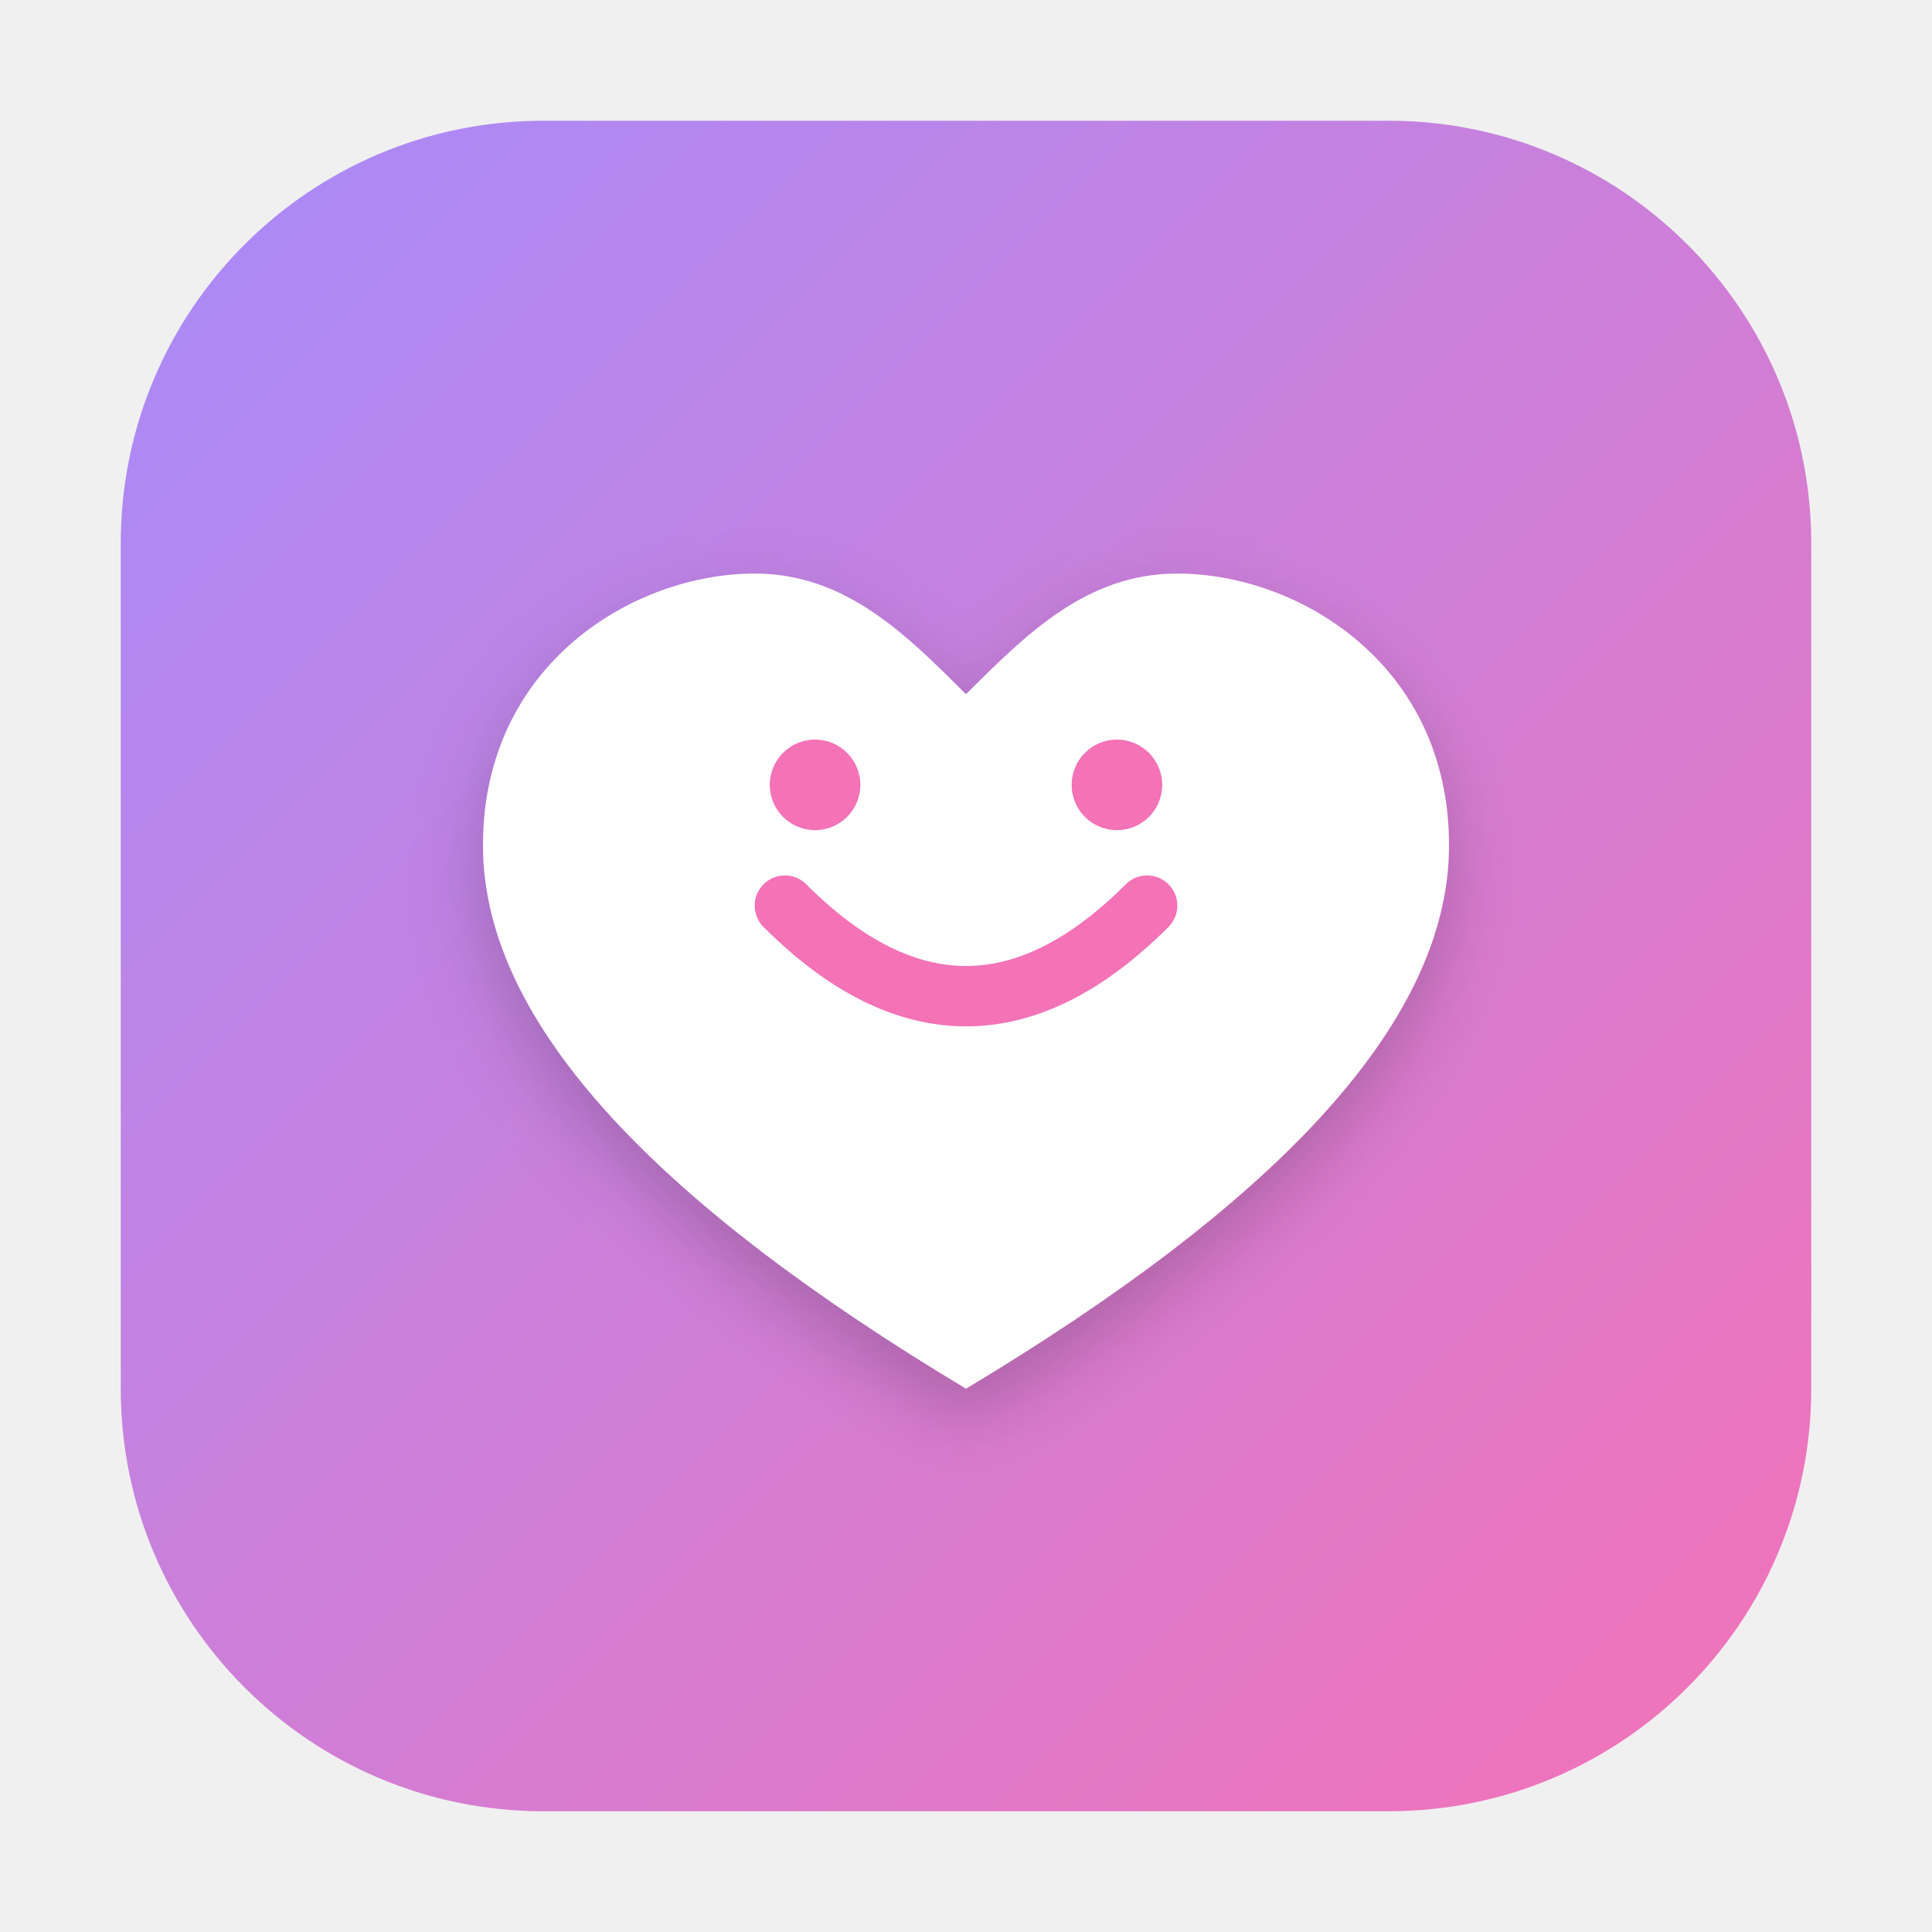
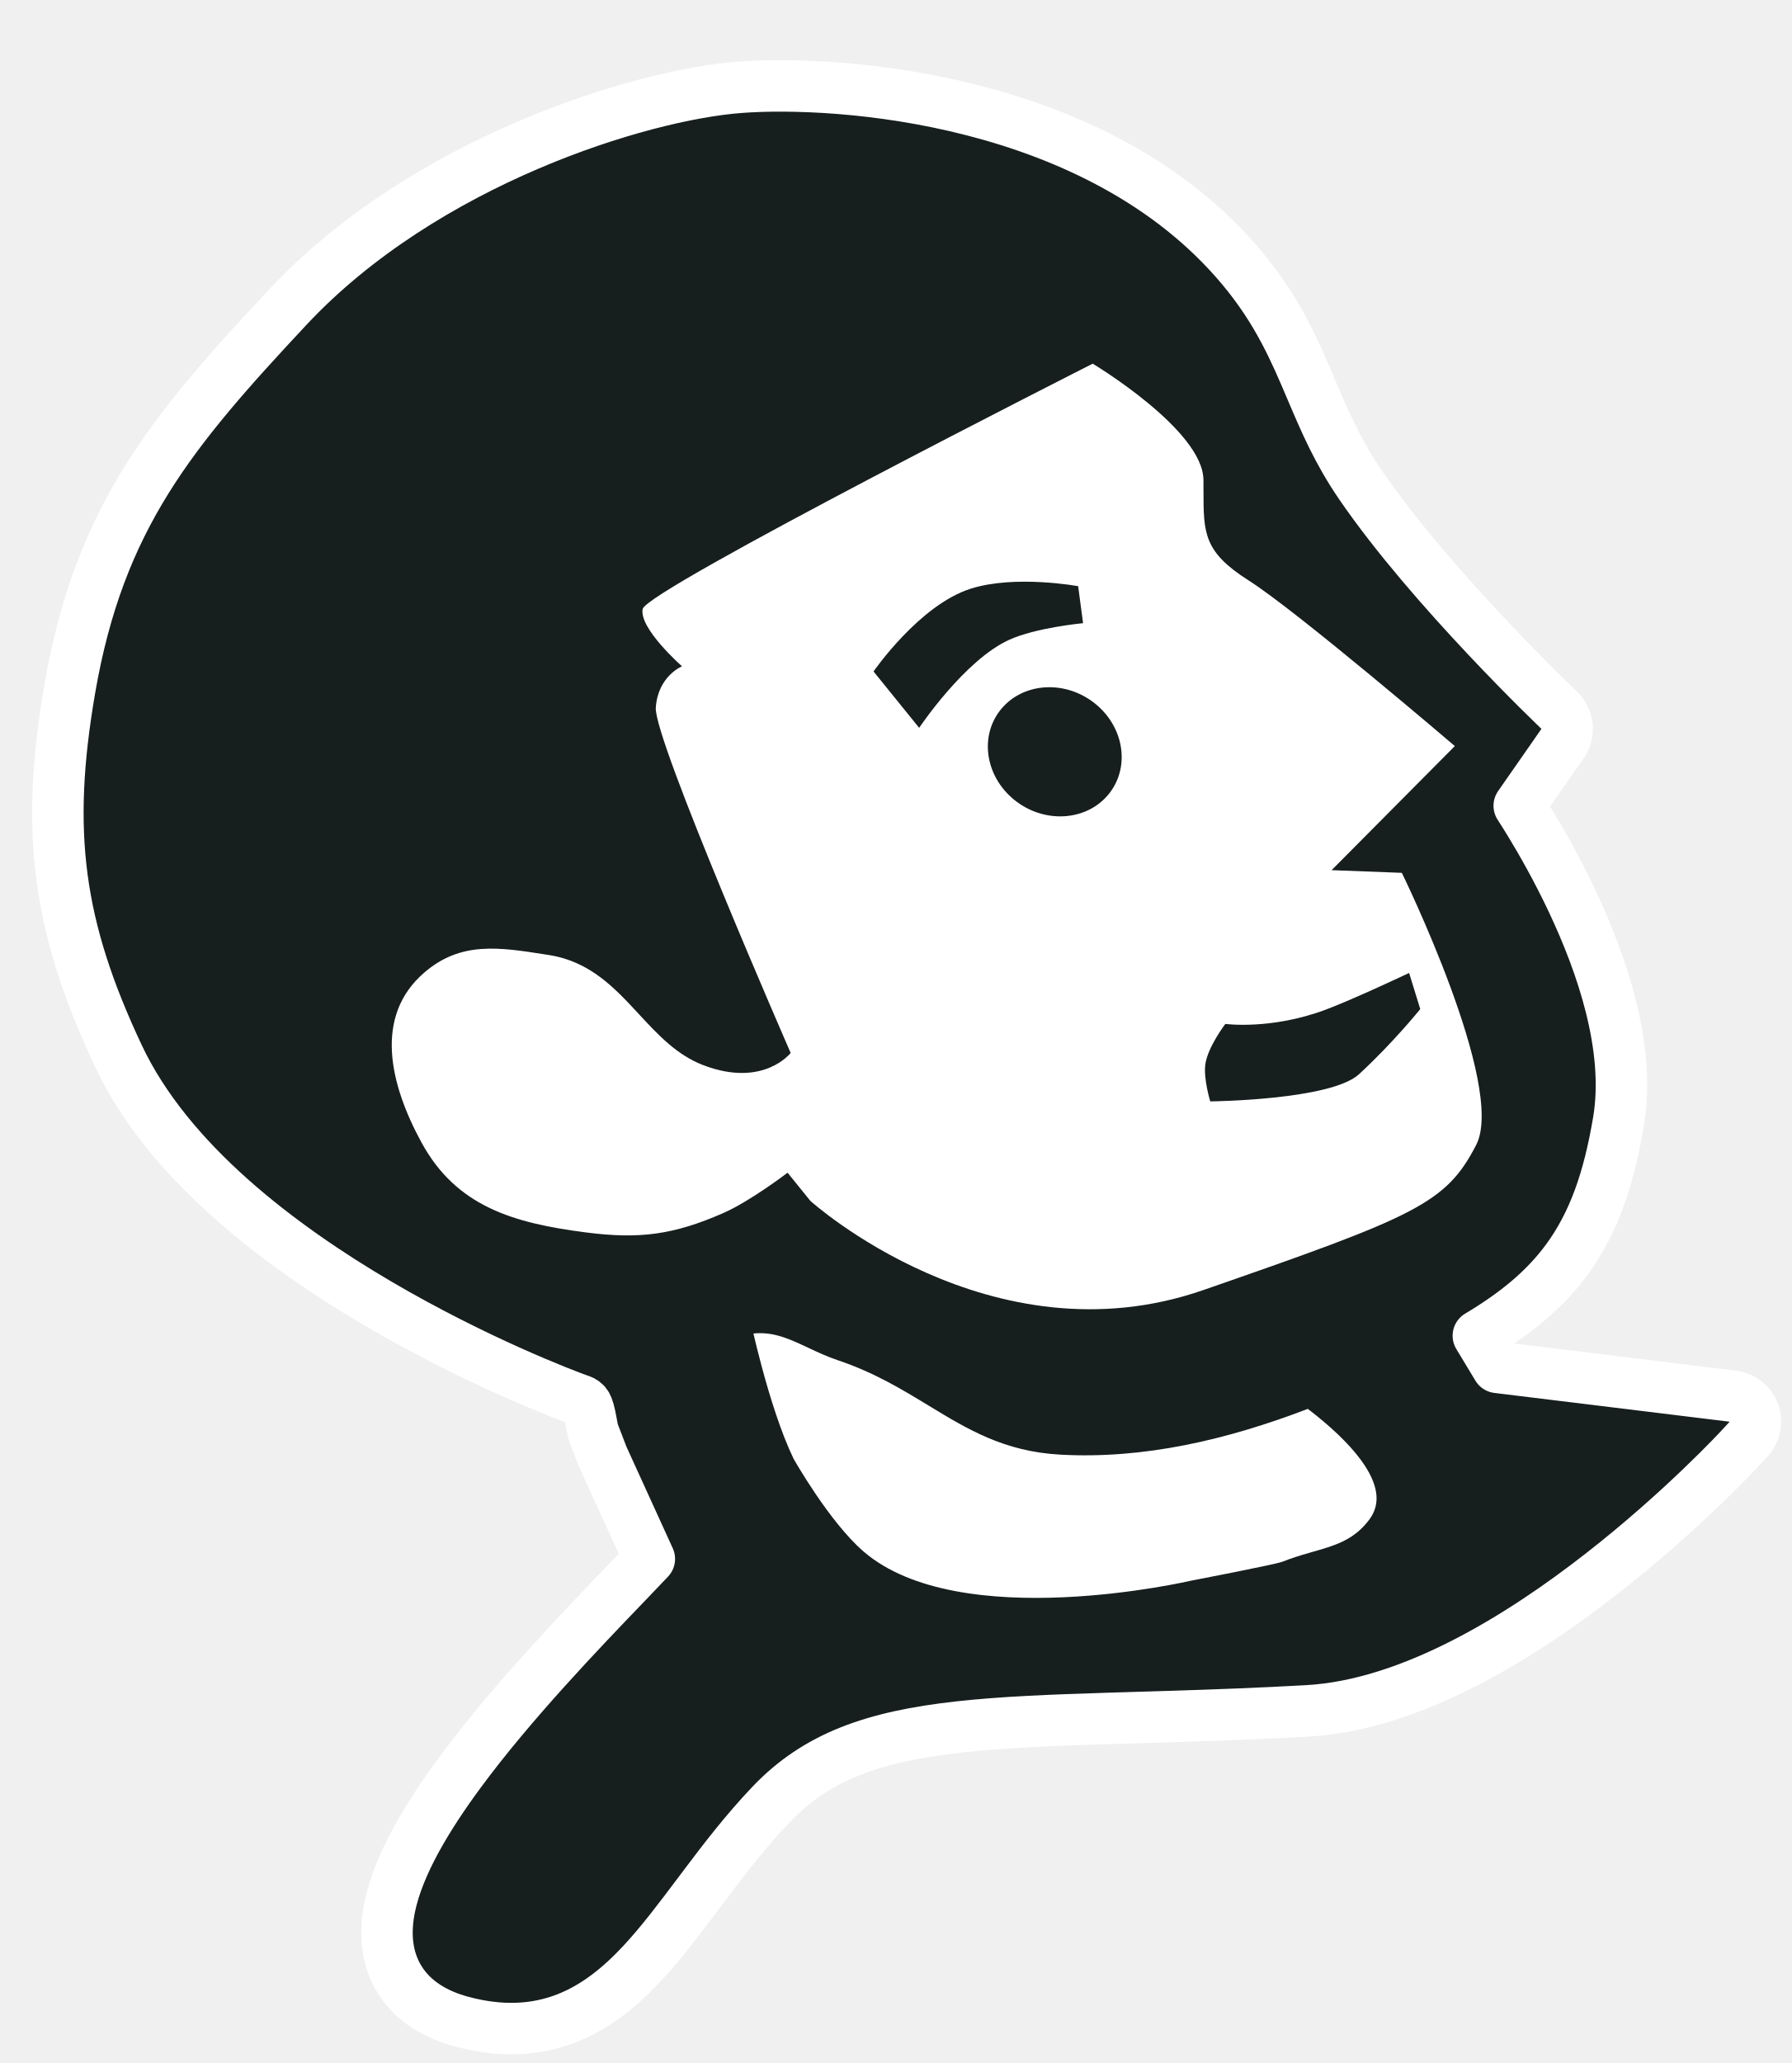
- <svg xmlns="http://www.w3.org/2000/svg" width="64" height="64" viewBox="0 0 64 64" role="img" aria-label="Cute favicon">
-   <defs>
-     <linearGradient id="g" x1="0" y1="0" x2="1" y2="1">
-       <stop offset="0%" stop-color="#a78bfa" />
-       <stop offset="100%" stop-color="#f472b6" />
-     </linearGradient>
-     <filter id="s" x="-20%" y="-20%" width="140%" height="140%">
-       <feDropShadow dx="0" dy="1" stdDeviation="1.2" flood-color="#000" flood-opacity="0.2" />
-     </filter>
-   </defs>
-   <rect x="4" y="4" width="56" height="56" rx="14" fill="url(#g)" />
-   <g transform="translate(32 34)" filter="url(#s)">
-     <path d="M0 12 C -10 6 -16 0 -16 -6 C -16 -12 -11 -15 -7 -15 C -4 -15 -2 -13 0 -11 C 2 -13 4 -15 7 -15 C 11 -15 16 -12 16 -6 C 16 0 10 6 0 12 Z" fill="#fff" />
-     <circle cx="-5" cy="-8" r="1.5" fill="#f472b6" />
-     <circle cx="5" cy="-8" r="1.5" fill="#f472b6" />
-     <path d="M -6 -4 Q 0 2 6 -4" stroke="#f472b6" stroke-width="2" fill="none" stroke-linecap="round" />
-   </g>
+ <svg xmlns="http://www.w3.org/2000/svg" width="132" height="152" viewBox="0 0 132 152" fill="none">
+   <path d="M38.902 10.698C44.995 8.089 50.806 6.707 54.535 6.431C58.192 6.16 64.748 6.346 71.696 8.131C78.638 9.914 86.159 13.343 91.494 19.707C94.183 22.915 95.436 25.886 96.638 28.719C97.629 31.052 98.582 33.286 100.273 35.751C102.885 39.557 106.528 43.694 109.556 46.91C111.062 48.511 112.403 49.87 113.366 50.827C113.847 51.306 114.234 51.683 114.499 51.94C114.631 52.069 114.733 52.168 114.802 52.234C114.836 52.266 114.862 52.291 114.879 52.308C114.887 52.316 114.894 52.321 114.898 52.325C114.9 52.327 114.901 52.328 114.902 52.329L114.903 52.33C115.58 52.973 115.683 54.018 115.145 54.79L111.956 59.368C112.174 59.707 112.434 60.115 112.721 60.587C113.599 62.026 114.754 64.052 115.858 66.396C118.018 70.979 120.188 77.181 119.273 82.626C118.561 86.859 117.449 90.1 115.471 92.798C113.83 95.036 111.679 96.779 108.943 98.415L110.351 100.748L127.71 102.871C128.414 102.957 129.007 103.431 129.249 104.097C129.49 104.764 129.337 105.514 128.854 106.037L128.25 106.691C128.249 106.693 128.248 106.694 128.247 106.696L128.234 106.709L128.23 106.713L128.194 106.752L128.192 106.755C128.177 106.77 128.159 106.789 128.138 106.812C128.111 106.841 128.078 106.876 128.041 106.915C127.909 107.054 127.718 107.254 127.471 107.507C126.978 108.013 126.261 108.733 125.36 109.595C123.561 111.318 121.01 113.627 118.01 115.965C112.133 120.546 104.056 125.624 96.349 126.054C92.874 126.247 89.661 126.366 86.693 126.46L83.807 126.548L83.749 126.55C83.07 126.571 82.405 126.59 81.753 126.61L81.752 126.61C77.477 126.743 73.841 126.888 70.662 127.242C64.344 127.944 60.176 129.433 56.828 132.947C54.981 134.886 53.406 136.933 51.886 138.953C51.742 139.145 51.598 139.336 51.455 139.527L51.454 139.527C50.113 141.312 48.763 143.113 47.343 144.639C45.761 146.338 43.953 147.856 41.722 148.719C39.438 149.602 36.924 149.719 34.087 148.97C32.099 148.444 30.452 147.462 29.458 145.866C28.47 144.279 28.369 142.474 28.664 140.801L28.722 140.498C29.37 137.354 31.503 133.837 33.904 130.582C37.7 125.436 42.809 120.12 46.2 116.591L46.2 116.591L46.205 116.586C46.819 115.947 47.37 115.368 47.852 114.86L44.433 107.362C44.417 107.327 44.402 107.291 44.388 107.255L43.757 105.61C43.719 105.511 43.689 105.409 43.668 105.305C43.576 104.845 43.554 104.672 43.478 104.317C43.418 104.034 43.362 103.836 43.3 103.683C43.213 103.469 43.122 103.342 42.901 103.224C41.432 102.711 34.958 100.207 27.92 96.081C20.659 91.825 12.41 85.626 8.734 77.817C6.509 73.091 5.139 68.948 4.571 64.64C4.003 60.334 4.249 55.964 5.134 50.801C7.308 38.121 12.689 31.748 21.194 22.645C26.265 17.219 32.8 13.311 38.902 10.698Z" fill="#171E1E" stroke="white" stroke-width="3.791" stroke-linejoin="round" />
+   <path d="M96.378 103.804C96.772 104.106 97.167 104.422 97.553 104.749C98.964 105.943 100.222 107.257 100.906 108.539C101.583 109.809 101.663 110.964 100.894 111.979C100.103 113.025 99.21 113.525 98.169 113.897C97.722 114.057 97.257 114.19 96.753 114.334L96.753 114.334C96.657 114.362 96.56 114.39 96.461 114.418C95.85 114.594 95.194 114.792 94.506 115.066C93.99 115.271 87.783 116.46 87.783 116.46C87.783 116.46 70.729 120.447 63.625 114.303C61.096 112.116 58.481 107.48 58.481 107.48C57.554 105.562 56.74 102.936 56.156 100.77C55.893 99.795 55.678 98.919 55.521 98.252C57.001 98.098 58.204 98.664 59.551 99.298L59.551 99.298C60.23 99.617 60.945 99.953 61.75 100.224C64.413 101.118 66.468 102.368 68.434 103.563L68.434 103.563C71.312 105.313 73.999 106.946 78.122 107.176C84.29 107.52 90.421 106.087 96.378 103.804Z" fill="white" />
+   <path fill-rule="evenodd" clip-rule="evenodd" d="M59.718 88.48C59.718 88.48 73.019 100.491 88.677 95.051C104.334 89.612 106.551 88.684 108.783 84.36C111.016 80.036 103.305 64.31 103.305 64.31L98.13 64.112L107.21 54.97C107.21 54.97 95.59 45.036 92.011 42.763C88.691 40.654 88.69 39.274 88.688 36.133C88.688 35.888 88.688 35.633 88.686 35.365C88.661 31.667 80.524 26.796 80.524 26.796C80.524 26.796 47.637 43.447 47.359 44.874C47.081 46.301 50.261 49.093 50.261 49.093C50.261 49.093 48.484 49.806 48.327 52.141C48.17 54.477 58.267 77.579 58.267 77.579C58.267 77.579 56.272 80.173 51.834 78.483C49.88 77.739 48.493 76.242 47.089 74.726C45.305 72.799 43.493 70.844 40.456 70.366C40.383 70.355 40.31 70.343 40.237 70.332C36.769 69.785 33.955 69.342 31.267 71.658C27.523 74.885 28.725 79.895 31.062 84.179C33.631 88.887 37.801 90.111 43.178 90.804C47.121 91.312 49.63 90.982 53.286 89.384C55.294 88.506 58.038 86.403 58.038 86.403L59.718 88.48ZM67.736 53.627L64.374 49.473C64.374 49.473 67.732 44.592 71.52 43.379C74.797 42.33 79.452 43.19 79.452 43.19L79.815 45.915C79.815 45.915 76.349 46.238 74.362 47.144C71.061 48.648 67.736 53.627 67.736 53.627ZM97.65 74.407C93.636 75.897 90.299 75.441 90.299 75.441C90.299 75.441 89 77.142 88.824 78.424C88.677 79.49 89.187 81.149 89.187 81.149C89.187 81.149 98.069 81.065 100.153 79.145C102.68 76.818 104.663 74.347 104.663 74.347L103.841 71.687C103.841 71.687 99.698 73.648 97.65 74.407ZM81.773 58.422C80.215 60.448 77.141 60.733 74.908 59.06C72.674 57.386 72.127 54.387 73.685 52.361C75.243 50.336 78.317 50.05 80.55 51.724C82.784 53.397 83.332 56.396 81.773 58.422Z" fill="white" />
</svg>
